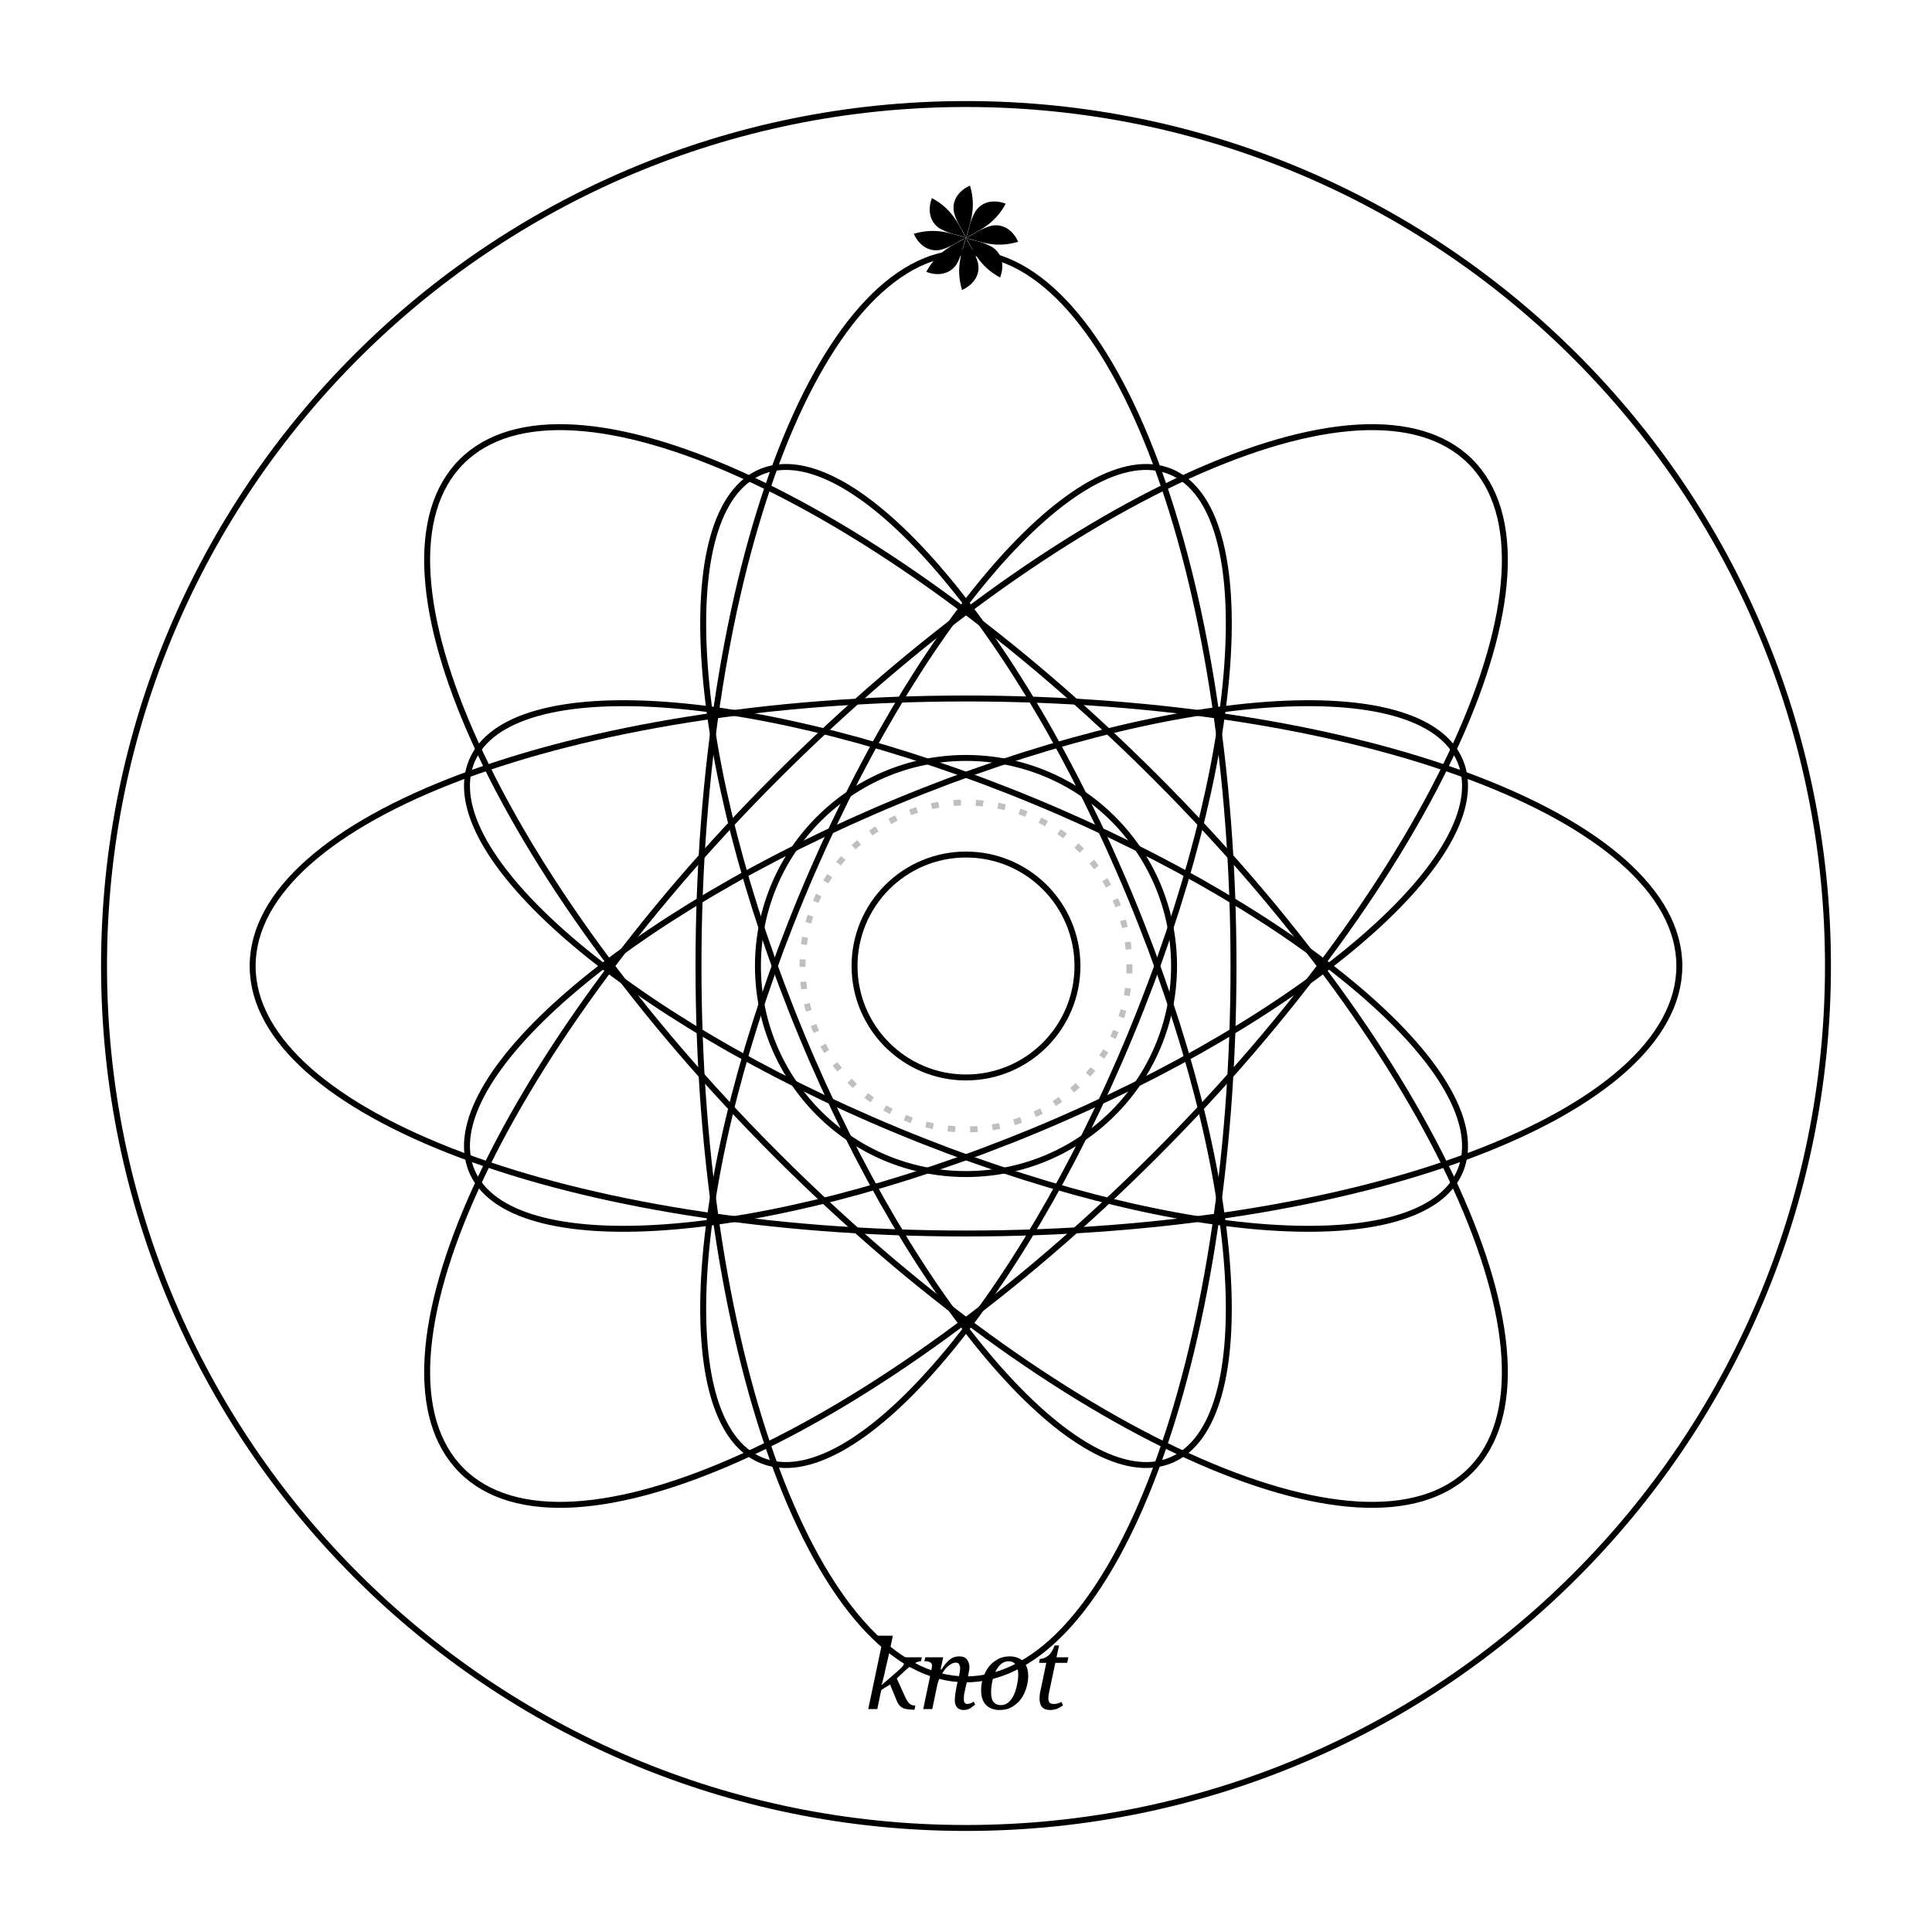
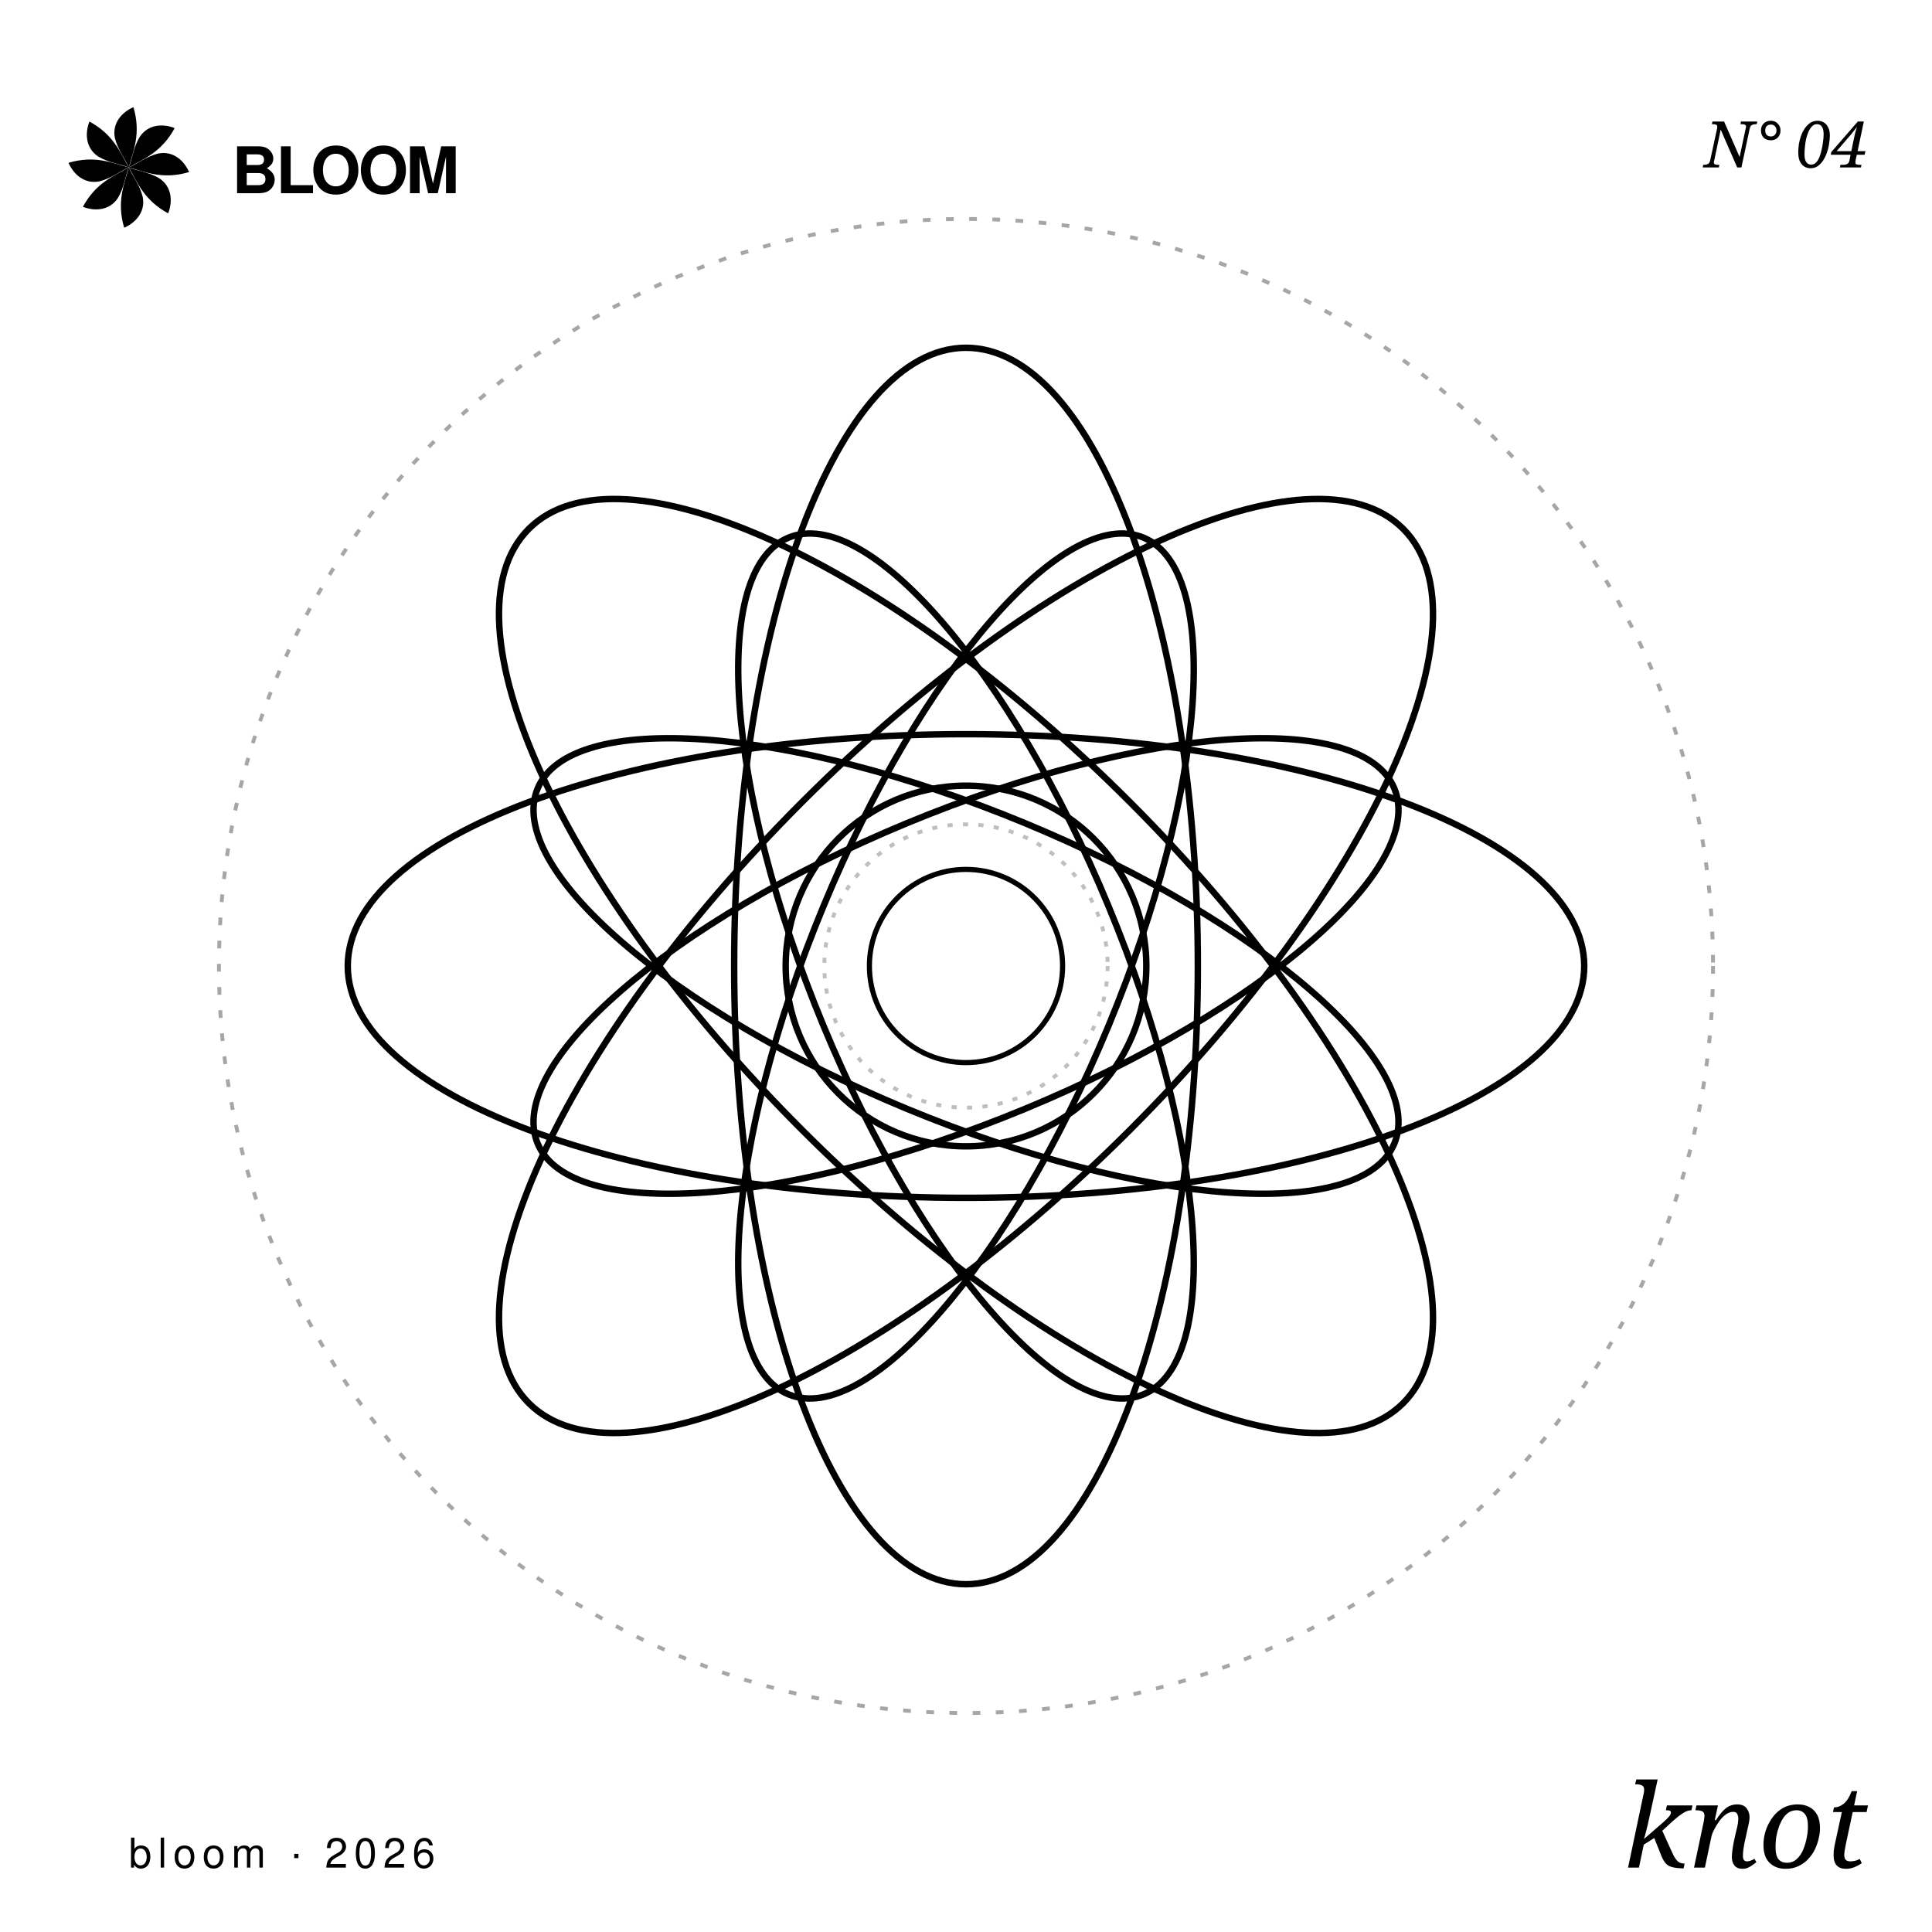
- <svg xmlns="http://www.w3.org/2000/svg" viewBox="-65 -65 130 130" width="480" height="480">
-   <g fill="none" stroke="#000" stroke-width="0.4">
-     <circle r="58" />
-     <circle r="7.5" />
-     <circle r="11" stroke-dasharray="0.5,1" opacity="0.25" />
+ <svg xmlns="http://www.w3.org/2000/svg" viewBox="-75 -75 150 150" width="600" height="600">
+   <circle r="58" fill="none" stroke="#000" stroke-width="0.3" stroke-dasharray="0.6,1.2" opacity="0.35" />
+   <circle r="7.5" fill="none" stroke="#000" stroke-width="0.4" />
+   <circle r="11" fill="none" stroke="#000" stroke-width="0.3" stroke-dasharray="0.4,0.8" opacity="0.25" />
+   <g fill="none" stroke="#000" stroke-width="0.5">
    <ellipse rx="48" ry="18" transform="rotate(0)" />
    <ellipse rx="48" ry="18" transform="rotate(45)" />
    <ellipse rx="48" ry="18" transform="rotate(90)" />
    <ellipse rx="48" ry="18" transform="rotate(135)" />
    <ellipse rx="36" ry="12" transform="rotate(22.5)" />
    <ellipse rx="36" ry="12" transform="rotate(67.5)" />
    <ellipse rx="36" ry="12" transform="rotate(112.5)" />
    <ellipse rx="36" ry="12" transform="rotate(157.5)" />
    <circle r="14" />
  </g>
-   <text x="0" y="50" text-anchor="middle" font-family="EB Garamond, Georgia, serif" font-style="italic" font-size="6.5" fill="#000">knot</text>
-   <g transform="translate(0 -49) scale(0.045)">
-     <path d="M 0,0 C 6,-22 16,-44 6,-78 C -8,-72 -22,-58 -18,-38 C -14,-22 -4,-10 0,0 Z" fill="#000" stroke="none" transform="rotate(0)" />
-     <path d="M 0,0 C 6,-22 16,-44 6,-78 C -8,-72 -22,-58 -18,-38 C -14,-22 -4,-10 0,0 Z" fill="#000" stroke="none" transform="rotate(45)" />
-     <path d="M 0,0 C 6,-22 16,-44 6,-78 C -8,-72 -22,-58 -18,-38 C -14,-22 -4,-10 0,0 Z" fill="#000" stroke="none" transform="rotate(90)" />
-     <path d="M 0,0 C 6,-22 16,-44 6,-78 C -8,-72 -22,-58 -18,-38 C -14,-22 -4,-10 0,0 Z" fill="#000" stroke="none" transform="rotate(135)" />
-     <path d="M 0,0 C 6,-22 16,-44 6,-78 C -8,-72 -22,-58 -18,-38 C -14,-22 -4,-10 0,0 Z" fill="#000" stroke="none" transform="rotate(180)" />
-     <path d="M 0,0 C 6,-22 16,-44 6,-78 C -8,-72 -22,-58 -18,-38 C -14,-22 -4,-10 0,0 Z" fill="#000" stroke="none" transform="rotate(225)" />
-     <path d="M 0,0 C 6,-22 16,-44 6,-78 C -8,-72 -22,-58 -18,-38 C -14,-22 -4,-10 0,0 Z" fill="#000" stroke="none" transform="rotate(270)" />
-     <path d="M 0,0 C 6,-22 16,-44 6,-78 C -8,-72 -22,-58 -18,-38 C -14,-22 -4,-10 0,0 Z" fill="#000" stroke="none" transform="rotate(315)" />
+   <g transform="translate(-65 -62)">
+     <g transform="scale(0.06)">
+       <path d="M 0,0 C 6,-22 16,-44 6,-78 C -8,-72 -22,-58 -18,-38 C -14,-22 -4,-10 0,0 Z" fill="#000" stroke="none" transform="rotate(0)" />
+       <path d="M 0,0 C 6,-22 16,-44 6,-78 C -8,-72 -22,-58 -18,-38 C -14,-22 -4,-10 0,0 Z" fill="#000" stroke="none" transform="rotate(45)" />
+       <path d="M 0,0 C 6,-22 16,-44 6,-78 C -8,-72 -22,-58 -18,-38 C -14,-22 -4,-10 0,0 Z" fill="#000" stroke="none" transform="rotate(90)" />
+       <path d="M 0,0 C 6,-22 16,-44 6,-78 C -8,-72 -22,-58 -18,-38 C -14,-22 -4,-10 0,0 Z" fill="#000" stroke="none" transform="rotate(135)" />
+       <path d="M 0,0 C 6,-22 16,-44 6,-78 C -8,-72 -22,-58 -18,-38 C -14,-22 -4,-10 0,0 Z" fill="#000" stroke="none" transform="rotate(180)" />
+       <path d="M 0,0 C 6,-22 16,-44 6,-78 C -8,-72 -22,-58 -18,-38 C -14,-22 -4,-10 0,0 Z" fill="#000" stroke="none" transform="rotate(225)" />
+       <path d="M 0,0 C 6,-22 16,-44 6,-78 C -8,-72 -22,-58 -18,-38 C -14,-22 -4,-10 0,0 Z" fill="#000" stroke="none" transform="rotate(270)" />
+       <path d="M 0,0 C 6,-22 16,-44 6,-78 C -8,-72 -22,-58 -18,-38 C -14,-22 -4,-10 0,0 Z" fill="#000" stroke="none" transform="rotate(315)" />
+     </g>
+     <text x="8" y="2" font-family="Helvetica, Arial Black, sans-serif" font-weight="900" font-size="5" letter-spacing="-0.2" fill="#000">BLOOM</text>
  </g>
+   <text x="70" y="-62" text-anchor="end" font-family="EB Garamond, Georgia, serif" font-style="italic" font-size="5" fill="#000">N° 04</text>
+   <text x="-65" y="70" font-family="Helvetica, Arial, sans-serif" font-size="3.2" letter-spacing="0.15em" fill="#000">bloom · 2026</text>
+   <text x="70" y="70" text-anchor="end" font-family="EB Garamond, Georgia, serif" font-style="italic" font-size="9" fill="#000">knot</text>
</svg>
